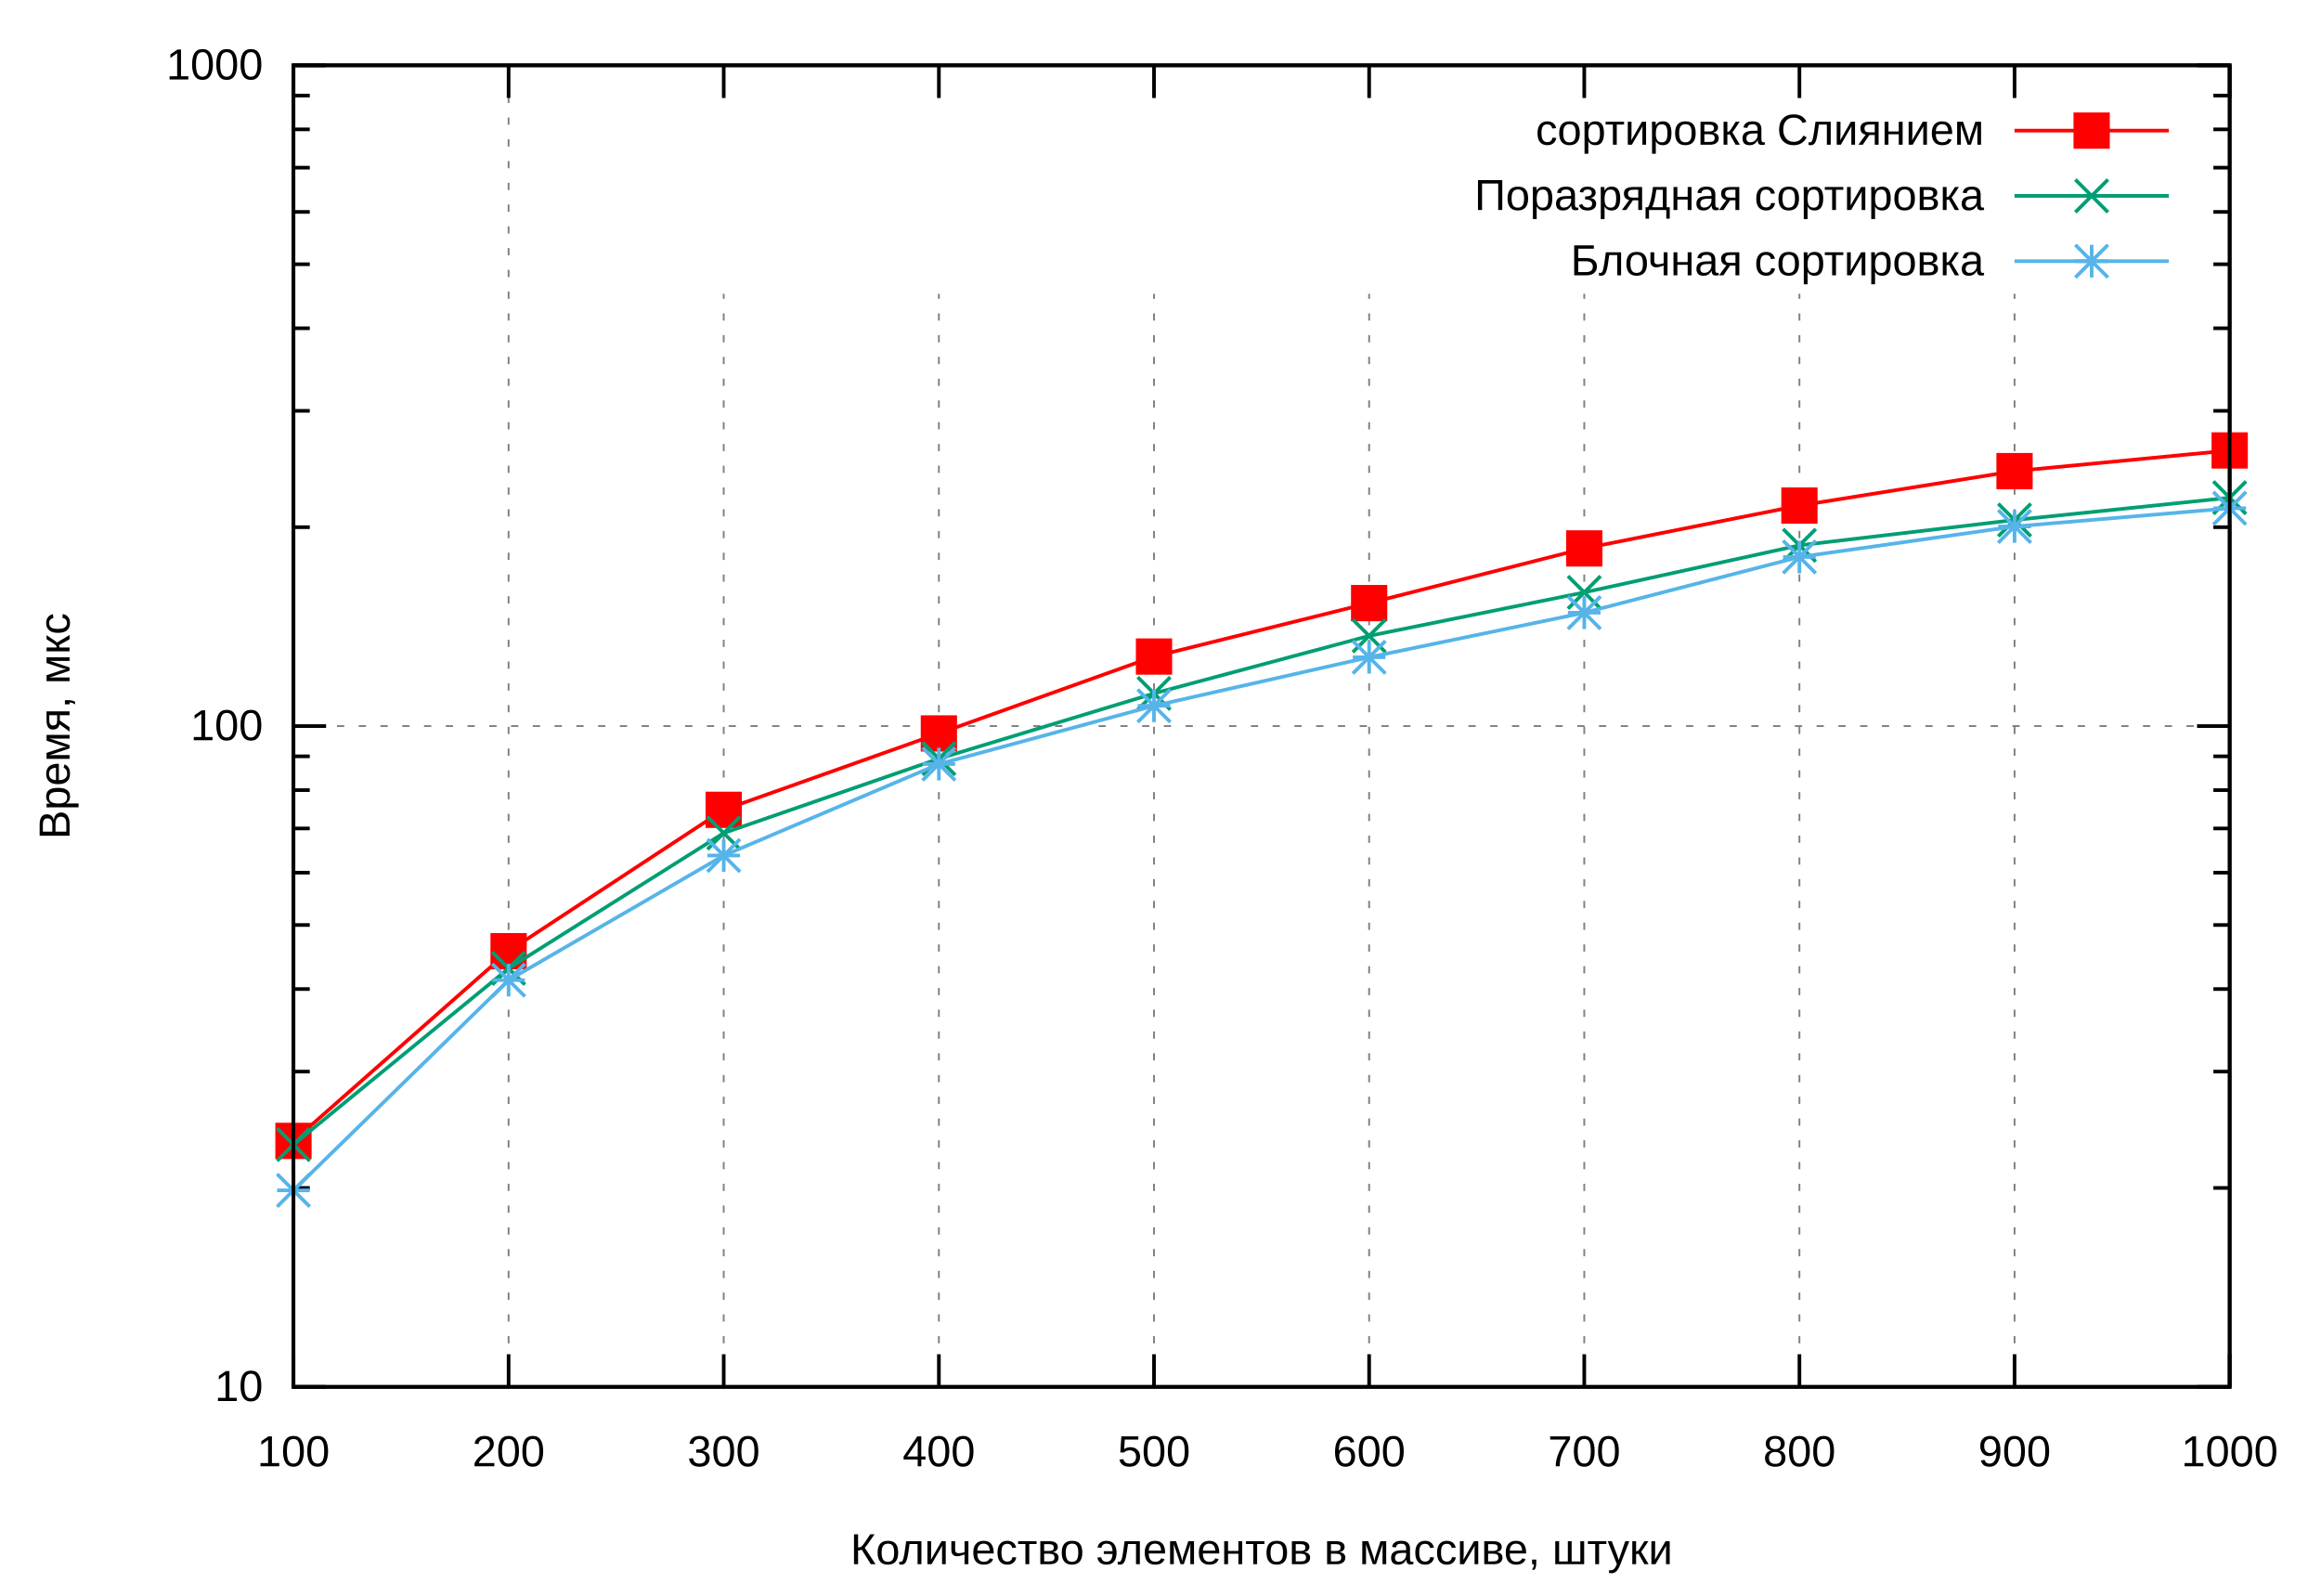
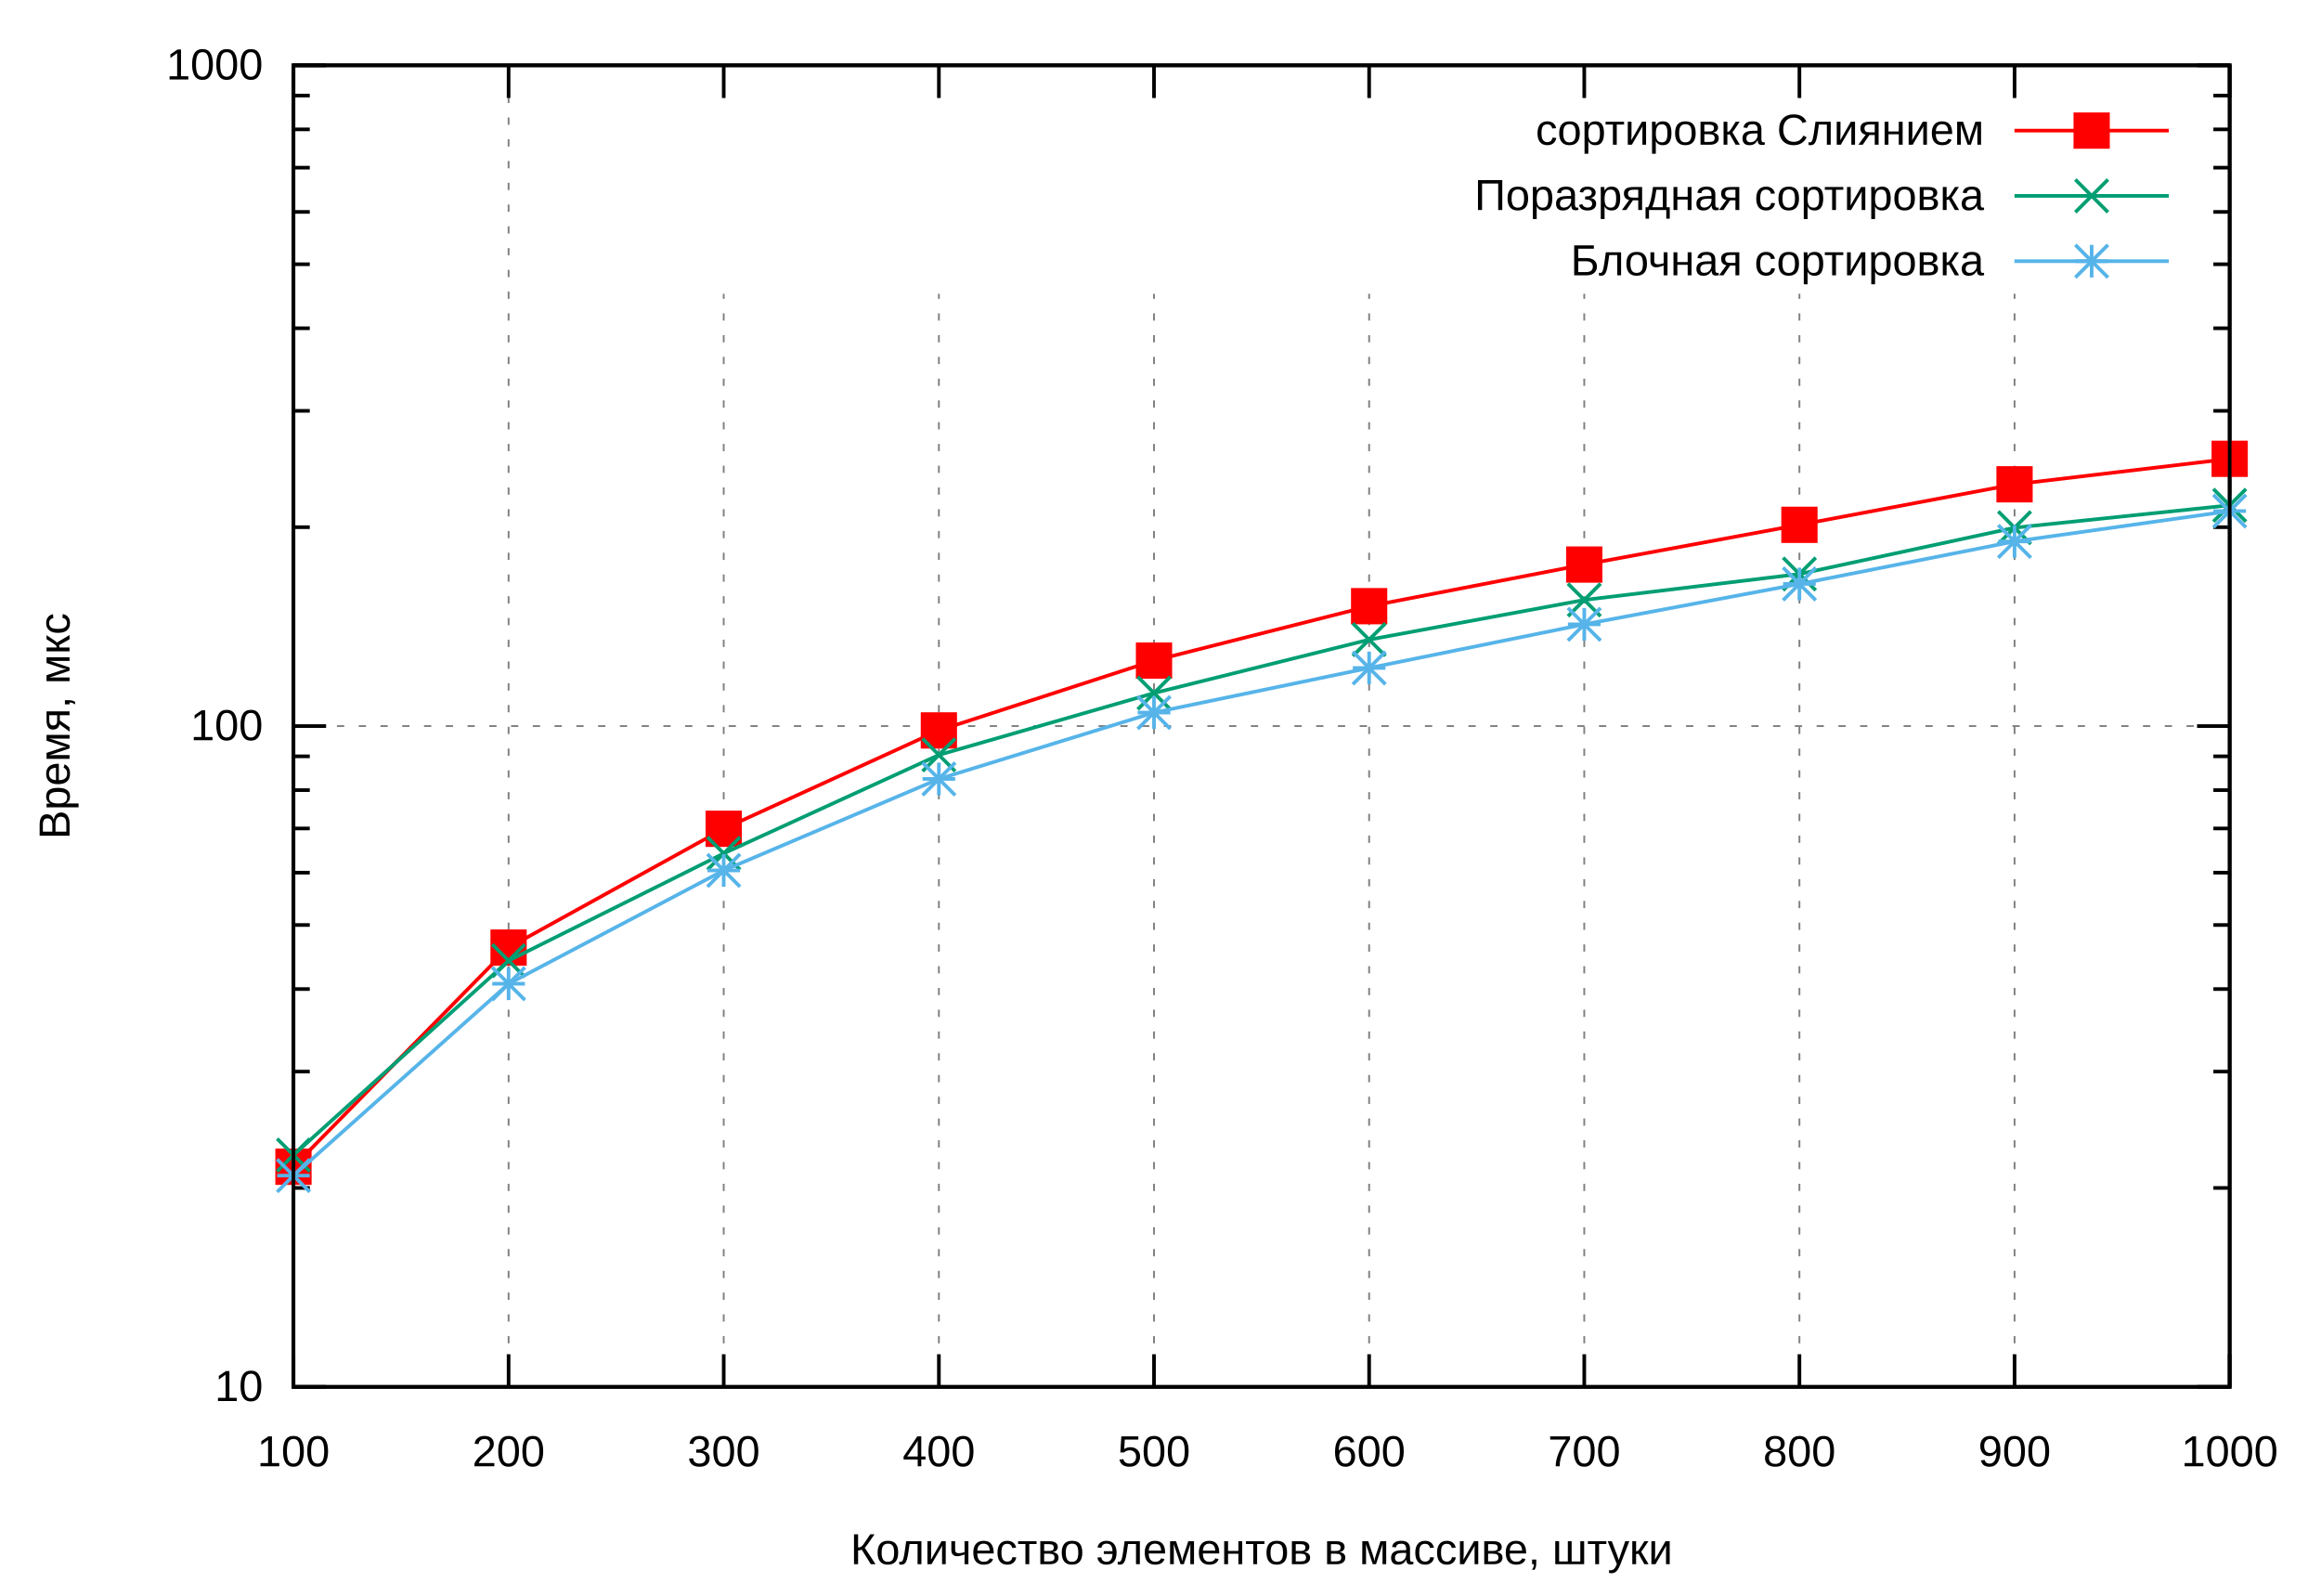
<svg xmlns="http://www.w3.org/2000/svg" xmlns:xlink="http://www.w3.org/1999/xlink" width="640" height="440" viewBox="0 0 640 440">
  <g id="gnuplot_canvas">
    <rect x="0" y="0" width="640" height="440" fill="none" />
    <defs>
      <circle id="gpDot" r="0.5" stroke-width="0.5" stroke="currentColor" />
      <path id="gpPt0" stroke-width="0.222" stroke="currentColor" d="M-1,0 h2 M0,-1 v2" />
      <path id="gpPt1" stroke-width="0.222" stroke="currentColor" d="M-1,-1 L1,1 M1,-1 L-1,1" />
      <path id="gpPt2" stroke-width="0.222" stroke="currentColor" d="M-1,0 L1,0 M0,-1 L0,1 M-1,-1 L1,1 M-1,1 L1,-1" />
      <rect id="gpPt3" stroke-width="0.222" stroke="currentColor" x="-1" y="-1" width="2" height="2" />
      <rect id="gpPt4" stroke-width="0.222" stroke="currentColor" fill="currentColor" x="-1" y="-1" width="2" height="2" />
      <circle id="gpPt5" stroke-width="0.222" stroke="currentColor" cx="0" cy="0" r="1" />
      <use xlink:href="#gpPt5" id="gpPt6" fill="currentColor" stroke="none" />
      <path id="gpPt7" stroke-width="0.222" stroke="currentColor" d="M0,-1.33 L-1.33,0.67 L1.33,0.67 z" />
      <use xlink:href="#gpPt7" id="gpPt8" fill="currentColor" stroke="none" />
      <use xlink:href="#gpPt7" id="gpPt9" stroke="currentColor" transform="rotate(180)" />
      <use xlink:href="#gpPt9" id="gpPt10" fill="currentColor" stroke="none" />
      <use xlink:href="#gpPt3" id="gpPt11" stroke="currentColor" transform="rotate(45)" />
      <use xlink:href="#gpPt11" id="gpPt12" fill="currentColor" stroke="none" />
      <path id="gpPt13" stroke-width="0.222" stroke="currentColor" d="M0,1.330 L1.265,0.411 L0.782,-1.067 L-0.782,-1.076 L-1.265,0.411 z" />
      <use xlink:href="#gpPt13" id="gpPt14" fill="currentColor" stroke="none" />
      <filter id="textbox" filterUnits="objectBoundingBox" x="0" y="0" height="1" width="1">
        <feFlood flood-color="white" flood-opacity="1" result="bgnd" />
        <feComposite in="SourceGraphic" in2="bgnd" operator="atop" />
      </filter>
      <filter id="greybox" filterUnits="objectBoundingBox" x="0" y="0" height="1" width="1">
        <feFlood flood-color="lightgrey" flood-opacity="1" result="grey" />
        <feComposite in="SourceGraphic" in2="grey" operator="atop" />
      </filter>
    </defs>
    <g fill="none" color="white" stroke="currentColor" stroke-width="1.00" stroke-linecap="butt" stroke-linejoin="miter">
</g>
    <g fill="none" color="black" stroke="currentColor" stroke-width="1.00" stroke-linecap="butt" stroke-linejoin="miter">
</g>
    <g fill="none" color="black" stroke="black" stroke-width="0.50" stroke-linecap="butt" stroke-linejoin="miter">
</g>
    <g fill="none" color="gray" stroke="currentColor" stroke-width="0.50" stroke-linecap="butt" stroke-linejoin="miter">
      <path stroke="gray" stroke-dasharray="2,4" class="gridline" d="M80.92,382.40 L614.82,382.40  " />
    </g>
    <g fill="none" color="gray" stroke="gray" stroke-width="1.00" stroke-linecap="butt" stroke-linejoin="miter">
</g>
    <g fill="none" color="black" stroke="currentColor" stroke-width="1.00" stroke-linecap="butt" stroke-linejoin="miter">
      <path stroke="black" d="M80.92,382.40 L89.92,382.40 M614.82,382.40 L605.82,382.40  " />
      <g transform="translate(72.53,386.30)" stroke="none" fill="black" font-family="Arial" font-size="12.00" text-anchor="end">
        <text>
          <tspan font-family="Arial"> 10</tspan>
        </text>
      </g>
    </g>
    <g fill="none" color="black" stroke="currentColor" stroke-width="1.00" stroke-linecap="butt" stroke-linejoin="miter">
      <path stroke="black" d="M80.92,327.55 L85.42,327.55 M614.82,327.55 L610.32,327.55 M80.92,295.47 L85.42,295.47 M614.82,295.47 L610.32,295.47   M80.92,272.71 L85.42,272.71 M614.82,272.71 L610.32,272.71 M80.92,255.05 L85.42,255.05 M614.82,255.05 L610.32,255.05   M80.92,240.62 L85.42,240.62 M614.82,240.62 L610.32,240.62 M80.92,228.43 L85.42,228.43 M614.82,228.43 L610.32,228.43   M80.92,217.86 L85.42,217.86 M614.82,217.86 L610.32,217.86 M80.92,208.54 L85.42,208.54 M614.82,208.54 L610.32,208.54    " />
    </g>
    <g fill="none" color="black" stroke="black" stroke-width="0.50" stroke-linecap="butt" stroke-linejoin="miter">
</g>
    <g fill="none" color="gray" stroke="currentColor" stroke-width="0.50" stroke-linecap="butt" stroke-linejoin="miter">
      <path stroke="gray" stroke-dasharray="2,4" class="gridline" d="M80.92,200.20 L614.82,200.20  " />
    </g>
    <g fill="none" color="gray" stroke="gray" stroke-width="1.00" stroke-linecap="butt" stroke-linejoin="miter">
</g>
    <g fill="none" color="black" stroke="currentColor" stroke-width="1.00" stroke-linecap="butt" stroke-linejoin="miter">
      <path stroke="black" d="M80.92,200.20 L89.92,200.20 M614.82,200.20 L605.82,200.20  " />
      <g transform="translate(72.53,204.10)" stroke="none" fill="black" font-family="Arial" font-size="12.00" text-anchor="end">
        <text>
          <tspan font-family="Arial"> 100</tspan>
        </text>
      </g>
    </g>
    <g fill="none" color="black" stroke="currentColor" stroke-width="1.00" stroke-linecap="butt" stroke-linejoin="miter">
      <path stroke="black" d="M80.92,145.36 L85.42,145.36 M614.82,145.36 L610.32,145.36 M80.92,113.28 L85.42,113.28 M614.82,113.28 L610.32,113.28   M80.92,90.51 L85.42,90.51 M614.82,90.51 L610.32,90.51 M80.92,72.86 L85.42,72.86 M614.82,72.86 L610.32,72.86   M80.92,58.43 L85.42,58.43 M614.82,58.43 L610.32,58.43 M80.92,46.23 L85.42,46.23 M614.82,46.23 L610.32,46.23   M80.92,35.67 L85.42,35.67 M614.82,35.67 L610.32,35.67 M80.92,26.35 L85.42,26.35 M614.82,26.35 L610.32,26.35    " />
    </g>
    <g fill="none" color="black" stroke="black" stroke-width="0.50" stroke-linecap="butt" stroke-linejoin="miter">
</g>
    <g fill="none" color="gray" stroke="currentColor" stroke-width="0.50" stroke-linecap="butt" stroke-linejoin="miter">
      <path stroke="gray" stroke-dasharray="2,4" class="gridline" d="M80.92,18.01 L614.82,18.01  " />
    </g>
    <g fill="none" color="gray" stroke="gray" stroke-width="1.00" stroke-linecap="butt" stroke-linejoin="miter">
</g>
    <g fill="none" color="black" stroke="currentColor" stroke-width="1.00" stroke-linecap="butt" stroke-linejoin="miter">
      <path stroke="black" d="M80.92,18.01 L89.92,18.01 M614.82,18.01 L605.82,18.01  " />
      <g transform="translate(72.53,21.91)" stroke="none" fill="black" font-family="Arial" font-size="12.00" text-anchor="end">
        <text>
          <tspan font-family="Arial"> 1000</tspan>
        </text>
      </g>
    </g>
    <g fill="none" color="black" stroke="currentColor" stroke-width="1.00" stroke-linecap="butt" stroke-linejoin="miter">
</g>
    <g fill="none" color="black" stroke="black" stroke-width="0.50" stroke-linecap="butt" stroke-linejoin="miter">
</g>
    <g fill="none" color="gray" stroke="currentColor" stroke-width="0.50" stroke-linecap="butt" stroke-linejoin="miter">
      <path stroke="gray" stroke-dasharray="2,4" class="gridline" d="M80.92,382.40 L80.92,18.01  " />
    </g>
    <g fill="none" color="gray" stroke="gray" stroke-width="1.00" stroke-linecap="butt" stroke-linejoin="miter">
</g>
    <g fill="none" color="black" stroke="currentColor" stroke-width="1.00" stroke-linecap="butt" stroke-linejoin="miter">
      <path stroke="black" d="M80.92,382.40 L80.92,373.40 M80.92,18.01 L80.92,27.01  " />
      <g transform="translate(80.92,404.30)" stroke="none" fill="black" font-family="Arial" font-size="12.00" text-anchor="middle">
        <text>
          <tspan font-family="Arial"> 100</tspan>
        </text>
      </g>
    </g>
    <g fill="none" color="black" stroke="currentColor" stroke-width="1.00" stroke-linecap="butt" stroke-linejoin="miter">
</g>
    <g fill="none" color="black" stroke="black" stroke-width="0.50" stroke-linecap="butt" stroke-linejoin="miter">
</g>
    <g fill="none" color="gray" stroke="currentColor" stroke-width="0.50" stroke-linecap="butt" stroke-linejoin="miter">
      <path stroke="gray" stroke-dasharray="2,4" class="gridline" d="M140.24,382.40 L140.24,18.01  " />
    </g>
    <g fill="none" color="gray" stroke="gray" stroke-width="1.00" stroke-linecap="butt" stroke-linejoin="miter">
</g>
    <g fill="none" color="black" stroke="currentColor" stroke-width="1.00" stroke-linecap="butt" stroke-linejoin="miter">
      <path stroke="black" d="M140.24,382.40 L140.24,373.40 M140.24,18.01 L140.24,27.01  " />
      <g transform="translate(140.24,404.30)" stroke="none" fill="black" font-family="Arial" font-size="12.00" text-anchor="middle">
        <text>
          <tspan font-family="Arial"> 200</tspan>
        </text>
      </g>
    </g>
    <g fill="none" color="black" stroke="currentColor" stroke-width="1.00" stroke-linecap="butt" stroke-linejoin="miter">
</g>
    <g fill="none" color="black" stroke="black" stroke-width="0.50" stroke-linecap="butt" stroke-linejoin="miter">
</g>
    <g fill="none" color="gray" stroke="currentColor" stroke-width="0.50" stroke-linecap="butt" stroke-linejoin="miter">
      <path stroke="gray" stroke-dasharray="2,4" class="gridline" d="M199.56,382.40 L199.56,81.01 M199.56,27.01 L199.56,18.01  " />
    </g>
    <g fill="none" color="gray" stroke="gray" stroke-width="1.00" stroke-linecap="butt" stroke-linejoin="miter">
</g>
    <g fill="none" color="black" stroke="currentColor" stroke-width="1.00" stroke-linecap="butt" stroke-linejoin="miter">
      <path stroke="black" d="M199.56,382.40 L199.56,373.40 M199.56,18.01 L199.56,27.01  " />
      <g transform="translate(199.56,404.30)" stroke="none" fill="black" font-family="Arial" font-size="12.00" text-anchor="middle">
        <text>
          <tspan font-family="Arial"> 300</tspan>
        </text>
      </g>
    </g>
    <g fill="none" color="black" stroke="currentColor" stroke-width="1.00" stroke-linecap="butt" stroke-linejoin="miter">
</g>
    <g fill="none" color="black" stroke="black" stroke-width="0.50" stroke-linecap="butt" stroke-linejoin="miter">
</g>
    <g fill="none" color="gray" stroke="currentColor" stroke-width="0.50" stroke-linecap="butt" stroke-linejoin="miter">
      <path stroke="gray" stroke-dasharray="2,4" class="gridline" d="M258.89,382.40 L258.89,81.01 M258.89,27.01 L258.89,18.01  " />
    </g>
    <g fill="none" color="gray" stroke="gray" stroke-width="1.00" stroke-linecap="butt" stroke-linejoin="miter">
</g>
    <g fill="none" color="black" stroke="currentColor" stroke-width="1.00" stroke-linecap="butt" stroke-linejoin="miter">
      <path stroke="black" d="M258.89,382.40 L258.89,373.40 M258.89,18.01 L258.89,27.01  " />
      <g transform="translate(258.89,404.30)" stroke="none" fill="black" font-family="Arial" font-size="12.00" text-anchor="middle">
        <text>
          <tspan font-family="Arial"> 400</tspan>
        </text>
      </g>
    </g>
    <g fill="none" color="black" stroke="currentColor" stroke-width="1.00" stroke-linecap="butt" stroke-linejoin="miter">
</g>
    <g fill="none" color="black" stroke="black" stroke-width="0.50" stroke-linecap="butt" stroke-linejoin="miter">
</g>
    <g fill="none" color="gray" stroke="currentColor" stroke-width="0.50" stroke-linecap="butt" stroke-linejoin="miter">
      <path stroke="gray" stroke-dasharray="2,4" class="gridline" d="M318.21,382.40 L318.21,81.01 M318.21,27.01 L318.21,18.01  " />
    </g>
    <g fill="none" color="gray" stroke="gray" stroke-width="1.00" stroke-linecap="butt" stroke-linejoin="miter">
</g>
    <g fill="none" color="black" stroke="currentColor" stroke-width="1.00" stroke-linecap="butt" stroke-linejoin="miter">
      <path stroke="black" d="M318.21,382.40 L318.21,373.40 M318.21,18.01 L318.21,27.01  " />
      <g transform="translate(318.21,404.30)" stroke="none" fill="black" font-family="Arial" font-size="12.00" text-anchor="middle">
        <text>
          <tspan font-family="Arial"> 500</tspan>
        </text>
      </g>
    </g>
    <g fill="none" color="black" stroke="currentColor" stroke-width="1.00" stroke-linecap="butt" stroke-linejoin="miter">
</g>
    <g fill="none" color="black" stroke="black" stroke-width="0.50" stroke-linecap="butt" stroke-linejoin="miter">
</g>
    <g fill="none" color="gray" stroke="currentColor" stroke-width="0.50" stroke-linecap="butt" stroke-linejoin="miter">
      <path stroke="gray" stroke-dasharray="2,4" class="gridline" d="M377.53,382.40 L377.53,81.01 M377.53,27.01 L377.53,18.01  " />
    </g>
    <g fill="none" color="gray" stroke="gray" stroke-width="1.00" stroke-linecap="butt" stroke-linejoin="miter">
</g>
    <g fill="none" color="black" stroke="currentColor" stroke-width="1.00" stroke-linecap="butt" stroke-linejoin="miter">
      <path stroke="black" d="M377.53,382.40 L377.53,373.40 M377.53,18.01 L377.53,27.01  " />
      <g transform="translate(377.53,404.30)" stroke="none" fill="black" font-family="Arial" font-size="12.00" text-anchor="middle">
        <text>
          <tspan font-family="Arial"> 600</tspan>
        </text>
      </g>
    </g>
    <g fill="none" color="black" stroke="currentColor" stroke-width="1.00" stroke-linecap="butt" stroke-linejoin="miter">
</g>
    <g fill="none" color="black" stroke="black" stroke-width="0.50" stroke-linecap="butt" stroke-linejoin="miter">
</g>
    <g fill="none" color="gray" stroke="currentColor" stroke-width="0.50" stroke-linecap="butt" stroke-linejoin="miter">
      <path stroke="gray" stroke-dasharray="2,4" class="gridline" d="M436.85,382.40 L436.85,81.01 M436.85,27.01 L436.85,18.01  " />
    </g>
    <g fill="none" color="gray" stroke="gray" stroke-width="1.00" stroke-linecap="butt" stroke-linejoin="miter">
</g>
    <g fill="none" color="black" stroke="currentColor" stroke-width="1.00" stroke-linecap="butt" stroke-linejoin="miter">
      <path stroke="black" d="M436.85,382.40 L436.85,373.40 M436.85,18.01 L436.85,27.01  " />
      <g transform="translate(436.85,404.30)" stroke="none" fill="black" font-family="Arial" font-size="12.00" text-anchor="middle">
        <text>
          <tspan font-family="Arial"> 700</tspan>
        </text>
      </g>
    </g>
    <g fill="none" color="black" stroke="currentColor" stroke-width="1.00" stroke-linecap="butt" stroke-linejoin="miter">
</g>
    <g fill="none" color="black" stroke="black" stroke-width="0.50" stroke-linecap="butt" stroke-linejoin="miter">
</g>
    <g fill="none" color="gray" stroke="currentColor" stroke-width="0.50" stroke-linecap="butt" stroke-linejoin="miter">
      <path stroke="gray" stroke-dasharray="2,4" class="gridline" d="M496.18,382.40 L496.18,81.01 M496.18,27.01 L496.18,18.01  " />
    </g>
    <g fill="none" color="gray" stroke="gray" stroke-width="1.00" stroke-linecap="butt" stroke-linejoin="miter">
</g>
    <g fill="none" color="black" stroke="currentColor" stroke-width="1.00" stroke-linecap="butt" stroke-linejoin="miter">
      <path stroke="black" d="M496.18,382.40 L496.18,373.40 M496.18,18.01 L496.18,27.01  " />
      <g transform="translate(496.18,404.30)" stroke="none" fill="black" font-family="Arial" font-size="12.00" text-anchor="middle">
        <text>
          <tspan font-family="Arial"> 800</tspan>
        </text>
      </g>
    </g>
    <g fill="none" color="black" stroke="currentColor" stroke-width="1.00" stroke-linecap="butt" stroke-linejoin="miter">
</g>
    <g fill="none" color="black" stroke="black" stroke-width="0.50" stroke-linecap="butt" stroke-linejoin="miter">
</g>
    <g fill="none" color="gray" stroke="currentColor" stroke-width="0.50" stroke-linecap="butt" stroke-linejoin="miter">
      <path stroke="gray" stroke-dasharray="2,4" class="gridline" d="M555.50,382.40 L555.50,81.01 M555.50,27.01 L555.50,18.01  " />
    </g>
    <g fill="none" color="gray" stroke="gray" stroke-width="1.00" stroke-linecap="butt" stroke-linejoin="miter">
</g>
    <g fill="none" color="black" stroke="currentColor" stroke-width="1.00" stroke-linecap="butt" stroke-linejoin="miter">
      <path stroke="black" d="M555.50,382.40 L555.50,373.40 M555.50,18.01 L555.50,27.01  " />
      <g transform="translate(555.50,404.30)" stroke="none" fill="black" font-family="Arial" font-size="12.00" text-anchor="middle">
        <text>
          <tspan font-family="Arial"> 900</tspan>
        </text>
      </g>
    </g>
    <g fill="none" color="black" stroke="currentColor" stroke-width="1.00" stroke-linecap="butt" stroke-linejoin="miter">
</g>
    <g fill="none" color="black" stroke="black" stroke-width="0.50" stroke-linecap="butt" stroke-linejoin="miter">
</g>
    <g fill="none" color="gray" stroke="currentColor" stroke-width="0.50" stroke-linecap="butt" stroke-linejoin="miter">
      <path stroke="gray" stroke-dasharray="2,4" class="gridline" d="M614.82,382.40 L614.82,18.01  " />
    </g>
    <g fill="none" color="gray" stroke="gray" stroke-width="1.00" stroke-linecap="butt" stroke-linejoin="miter">
</g>
    <g fill="none" color="black" stroke="currentColor" stroke-width="1.00" stroke-linecap="butt" stroke-linejoin="miter">
      <path stroke="black" d="M614.82,382.40 L614.82,373.40 M614.82,18.01 L614.82,27.01  " />
      <g transform="translate(614.82,404.30)" stroke="none" fill="black" font-family="Arial" font-size="12.00" text-anchor="middle">
        <text>
          <tspan font-family="Arial"> 1000</tspan>
        </text>
      </g>
    </g>
    <g fill="none" color="black" stroke="currentColor" stroke-width="1.00" stroke-linecap="butt" stroke-linejoin="miter">
</g>
    <g fill="none" color="black" stroke="currentColor" stroke-width="1.00" stroke-linecap="butt" stroke-linejoin="miter">
      <path stroke="black" d="M80.92,18.01 L80.92,382.40 L614.82,382.40 L614.82,18.01 L80.92,18.01 Z  " />
    </g>
    <g fill="none" color="black" stroke="currentColor" stroke-width="1.00" stroke-linecap="butt" stroke-linejoin="miter">
      <g transform="translate(19.18,200.21) rotate(270)" stroke="none" fill="black" font-family="Arial" font-size="12.00" text-anchor="middle">
        <text>
          <tspan font-family="Arial">Время, мкс</tspan>
        </text>
      </g>
    </g>
    <g fill="none" color="black" stroke="currentColor" stroke-width="1.00" stroke-linecap="butt" stroke-linejoin="miter">
      <g transform="translate(347.87,431.30)" stroke="none" fill="black" font-family="Arial" font-size="12.00" text-anchor="middle">
        <text>
          <tspan font-family="Arial">Количество элементов в массиве, штуки</tspan>
        </text>
      </g>
    </g>
    <g fill="none" color="black" stroke="currentColor" stroke-width="1.00" stroke-linecap="butt" stroke-linejoin="miter">
</g>
    <g id="gnuplot_plot_1">
      <g fill="none" color="black" stroke="currentColor" stroke-width="1.00" stroke-linecap="butt" stroke-linejoin="miter">
        <g transform="translate(547.09,39.91)" stroke="none" fill="black" font-family="Arial" font-size="12.00" text-anchor="end">
          <text>
            <tspan font-family="Arial">cортировка Слиянием</tspan>
          </text>
        </g>
      </g>
      <g fill="none" color="black" stroke="currentColor" stroke-width="1.00" stroke-linecap="butt" stroke-linejoin="miter">
-         <path stroke="rgb(255,   0,   0)" d="M555.48,36.01 L598.04,36.01 M80.92,314.58 L140.24,262.27 L199.56,223.29 L258.89,202.23 L318.21,181.03 L377.53,166.29   L436.85,151.22 L496.18,139.40 L555.50,129.90 L614.82,124.20  " />
-         <use xlink:href="#gpPt4" transform="translate(80.92,314.58) scale(4.50)" color="rgb(255,   0,   0)" />
-         <use xlink:href="#gpPt4" transform="translate(140.24,262.27) scale(4.50)" color="rgb(255,   0,   0)" />
-         <use xlink:href="#gpPt4" transform="translate(199.56,223.29) scale(4.50)" color="rgb(255,   0,   0)" />
-         <use xlink:href="#gpPt4" transform="translate(258.89,202.23) scale(4.50)" color="rgb(255,   0,   0)" />
-         <use xlink:href="#gpPt4" transform="translate(318.21,181.03) scale(4.50)" color="rgb(255,   0,   0)" />
-         <use xlink:href="#gpPt4" transform="translate(377.53,166.29) scale(4.50)" color="rgb(255,   0,   0)" />
-         <use xlink:href="#gpPt4" transform="translate(436.85,151.22) scale(4.50)" color="rgb(255,   0,   0)" />
-         <use xlink:href="#gpPt4" transform="translate(496.18,139.40) scale(4.50)" color="rgb(255,   0,   0)" />
-         <use xlink:href="#gpPt4" transform="translate(555.50,129.90) scale(4.50)" color="rgb(255,   0,   0)" />
-         <use xlink:href="#gpPt4" transform="translate(614.82,124.20) scale(4.50)" color="rgb(255,   0,   0)" />
+         <path stroke="rgb(255,   0,   0)" d="M555.48,36.01 L598.04,36.01 M80.92,321.71 L140.24,261.28 L199.56,228.52 L258.89,201.40 L318.21,182.14 L377.53,167.14   L436.85,155.67 L496.18,144.71 L555.50,133.54 L614.82,126.51  " />
+         <use xlink:href="#gpPt4" transform="translate(80.92,321.71) scale(4.50)" color="rgb(255,   0,   0)" />
+         <use xlink:href="#gpPt4" transform="translate(140.24,261.28) scale(4.50)" color="rgb(255,   0,   0)" />
+         <use xlink:href="#gpPt4" transform="translate(199.56,228.52) scale(4.50)" color="rgb(255,   0,   0)" />
+         <use xlink:href="#gpPt4" transform="translate(258.89,201.40) scale(4.50)" color="rgb(255,   0,   0)" />
+         <use xlink:href="#gpPt4" transform="translate(318.21,182.14) scale(4.50)" color="rgb(255,   0,   0)" />
+         <use xlink:href="#gpPt4" transform="translate(377.53,167.14) scale(4.50)" color="rgb(255,   0,   0)" />
+         <use xlink:href="#gpPt4" transform="translate(436.85,155.67) scale(4.50)" color="rgb(255,   0,   0)" />
+         <use xlink:href="#gpPt4" transform="translate(496.18,144.71) scale(4.50)" color="rgb(255,   0,   0)" />
+         <use xlink:href="#gpPt4" transform="translate(555.50,133.54) scale(4.50)" color="rgb(255,   0,   0)" />
+         <use xlink:href="#gpPt4" transform="translate(614.82,126.51) scale(4.50)" color="rgb(255,   0,   0)" />
        <use xlink:href="#gpPt4" transform="translate(576.76,36.01) scale(4.50)" color="rgb(255,   0,   0)" />
      </g>
    </g>
    <g id="gnuplot_plot_2">
      <g fill="none" color="black" stroke="currentColor" stroke-width="1.00" stroke-linecap="butt" stroke-linejoin="miter">
        <g transform="translate(547.09,57.91)" stroke="none" fill="black" font-family="Arial" font-size="12.00" text-anchor="end">
          <text>
            <tspan font-family="Arial">Поразрядная сортировка</tspan>
          </text>
        </g>
      </g>
      <g fill="none" color="black" stroke="currentColor" stroke-width="1.00" stroke-linecap="butt" stroke-linejoin="miter">
-         <path stroke="rgb(  0, 158, 115)" d="M555.48,54.01 L598.04,54.01 M80.92,315.60 L140.24,267.01 L199.56,229.70 L258.89,209.19 L318.21,191.20 L377.53,175.33   L436.85,163.34 L496.18,150.36 L555.50,143.38 L614.82,137.23  " />
-         <use xlink:href="#gpPt1" transform="translate(80.92,315.60) scale(4.50)" color="rgb(  0, 158, 115)" />
-         <use xlink:href="#gpPt1" transform="translate(140.24,267.01) scale(4.50)" color="rgb(  0, 158, 115)" />
-         <use xlink:href="#gpPt1" transform="translate(199.56,229.70) scale(4.50)" color="rgb(  0, 158, 115)" />
-         <use xlink:href="#gpPt1" transform="translate(258.89,209.19) scale(4.50)" color="rgb(  0, 158, 115)" />
-         <use xlink:href="#gpPt1" transform="translate(318.21,191.20) scale(4.50)" color="rgb(  0, 158, 115)" />
-         <use xlink:href="#gpPt1" transform="translate(377.53,175.33) scale(4.50)" color="rgb(  0, 158, 115)" />
-         <use xlink:href="#gpPt1" transform="translate(436.85,163.34) scale(4.50)" color="rgb(  0, 158, 115)" />
-         <use xlink:href="#gpPt1" transform="translate(496.18,150.36) scale(4.50)" color="rgb(  0, 158, 115)" />
-         <use xlink:href="#gpPt1" transform="translate(555.50,143.38) scale(4.50)" color="rgb(  0, 158, 115)" />
-         <use xlink:href="#gpPt1" transform="translate(614.82,137.23) scale(4.50)" color="rgb(  0, 158, 115)" />
+         <path stroke="rgb(  0, 158, 115)" d="M555.48,54.01 L598.04,54.01 M80.92,318.48 L140.24,264.89 L199.56,235.31 L258.89,208.16 L318.21,191.10 L377.53,176.37   L436.85,165.42 L496.18,158.27 L555.50,145.50 L614.82,139.32  " />
+         <use xlink:href="#gpPt1" transform="translate(80.92,318.48) scale(4.50)" color="rgb(  0, 158, 115)" />
+         <use xlink:href="#gpPt1" transform="translate(140.24,264.89) scale(4.50)" color="rgb(  0, 158, 115)" />
+         <use xlink:href="#gpPt1" transform="translate(199.56,235.31) scale(4.50)" color="rgb(  0, 158, 115)" />
+         <use xlink:href="#gpPt1" transform="translate(258.89,208.16) scale(4.50)" color="rgb(  0, 158, 115)" />
+         <use xlink:href="#gpPt1" transform="translate(318.21,191.10) scale(4.50)" color="rgb(  0, 158, 115)" />
+         <use xlink:href="#gpPt1" transform="translate(377.53,176.37) scale(4.50)" color="rgb(  0, 158, 115)" />
+         <use xlink:href="#gpPt1" transform="translate(436.85,165.42) scale(4.50)" color="rgb(  0, 158, 115)" />
+         <use xlink:href="#gpPt1" transform="translate(496.18,158.27) scale(4.50)" color="rgb(  0, 158, 115)" />
+         <use xlink:href="#gpPt1" transform="translate(555.50,145.50) scale(4.50)" color="rgb(  0, 158, 115)" />
+         <use xlink:href="#gpPt1" transform="translate(614.82,139.32) scale(4.50)" color="rgb(  0, 158, 115)" />
        <use xlink:href="#gpPt1" transform="translate(576.76,54.01) scale(4.50)" color="rgb(  0, 158, 115)" />
      </g>
    </g>
    <g id="gnuplot_plot_3">
      <g fill="none" color="black" stroke="currentColor" stroke-width="1.00" stroke-linecap="butt" stroke-linejoin="miter">
        <g transform="translate(547.09,75.91)" stroke="none" fill="black" font-family="Arial" font-size="12.00" text-anchor="end">
          <text>
            <tspan font-family="Arial">Блочная сортировка</tspan>
          </text>
        </g>
      </g>
      <g fill="none" color="black" stroke="currentColor" stroke-width="1.00" stroke-linecap="butt" stroke-linejoin="miter">
-         <path stroke="rgb( 86, 180, 233)" d="M555.48,72.01 L598.04,72.01 M80.92,328.22 L140.24,270.25 L199.56,235.89 L258.89,210.67 L318.21,194.61 L377.53,181.22   L436.85,168.94 L496.18,153.57 L555.50,145.16 L614.82,140.14  " />
-         <use xlink:href="#gpPt2" transform="translate(80.92,328.22) scale(4.50)" color="rgb( 86, 180, 233)" />
-         <use xlink:href="#gpPt2" transform="translate(140.24,270.25) scale(4.50)" color="rgb( 86, 180, 233)" />
-         <use xlink:href="#gpPt2" transform="translate(199.56,235.89) scale(4.50)" color="rgb( 86, 180, 233)" />
-         <use xlink:href="#gpPt2" transform="translate(258.89,210.67) scale(4.50)" color="rgb( 86, 180, 233)" />
-         <use xlink:href="#gpPt2" transform="translate(318.21,194.61) scale(4.50)" color="rgb( 86, 180, 233)" />
-         <use xlink:href="#gpPt2" transform="translate(377.53,181.22) scale(4.50)" color="rgb( 86, 180, 233)" />
-         <use xlink:href="#gpPt2" transform="translate(436.85,168.94) scale(4.50)" color="rgb( 86, 180, 233)" />
-         <use xlink:href="#gpPt2" transform="translate(496.18,153.57) scale(4.50)" color="rgb( 86, 180, 233)" />
-         <use xlink:href="#gpPt2" transform="translate(555.50,145.16) scale(4.50)" color="rgb( 86, 180, 233)" />
-         <use xlink:href="#gpPt2" transform="translate(614.82,140.14) scale(4.50)" color="rgb( 86, 180, 233)" />
+         <path stroke="rgb( 86, 180, 233)" d="M555.48,72.01 L598.04,72.01 M80.92,324.15 L140.24,271.25 L199.56,240.00 L258.89,214.78 L318.21,196.48 L377.53,184.18   L436.85,172.14 L496.18,161.01 L555.50,149.29 L614.82,140.92  " />
+         <use xlink:href="#gpPt2" transform="translate(80.92,324.15) scale(4.50)" color="rgb( 86, 180, 233)" />
+         <use xlink:href="#gpPt2" transform="translate(140.24,271.25) scale(4.50)" color="rgb( 86, 180, 233)" />
+         <use xlink:href="#gpPt2" transform="translate(199.56,240.00) scale(4.50)" color="rgb( 86, 180, 233)" />
+         <use xlink:href="#gpPt2" transform="translate(258.89,214.78) scale(4.50)" color="rgb( 86, 180, 233)" />
+         <use xlink:href="#gpPt2" transform="translate(318.21,196.48) scale(4.50)" color="rgb( 86, 180, 233)" />
+         <use xlink:href="#gpPt2" transform="translate(377.53,184.18) scale(4.50)" color="rgb( 86, 180, 233)" />
+         <use xlink:href="#gpPt2" transform="translate(436.85,172.14) scale(4.50)" color="rgb( 86, 180, 233)" />
+         <use xlink:href="#gpPt2" transform="translate(496.18,161.01) scale(4.50)" color="rgb( 86, 180, 233)" />
+         <use xlink:href="#gpPt2" transform="translate(555.50,149.29) scale(4.50)" color="rgb( 86, 180, 233)" />
+         <use xlink:href="#gpPt2" transform="translate(614.82,140.92) scale(4.50)" color="rgb( 86, 180, 233)" />
        <use xlink:href="#gpPt2" transform="translate(576.76,72.01) scale(4.50)" color="rgb( 86, 180, 233)" />
      </g>
    </g>
    <g fill="none" color="white" stroke="rgb( 86, 180, 233)" stroke-width="2.00" stroke-linecap="butt" stroke-linejoin="miter">
</g>
    <g fill="none" color="black" stroke="currentColor" stroke-width="2.00" stroke-linecap="butt" stroke-linejoin="miter">
</g>
    <g fill="none" color="black" stroke="black" stroke-width="1.00" stroke-linecap="butt" stroke-linejoin="miter">
</g>
    <g fill="none" color="black" stroke="currentColor" stroke-width="1.00" stroke-linecap="butt" stroke-linejoin="miter">
      <path stroke="black" d="M80.92,18.01 L80.92,382.40 L614.82,382.40 L614.82,18.01 L80.92,18.01 Z  " />
    </g>
    <g fill="none" color="black" stroke="currentColor" stroke-width="1.00" stroke-linecap="butt" stroke-linejoin="miter">
</g>
  </g>
</svg>
